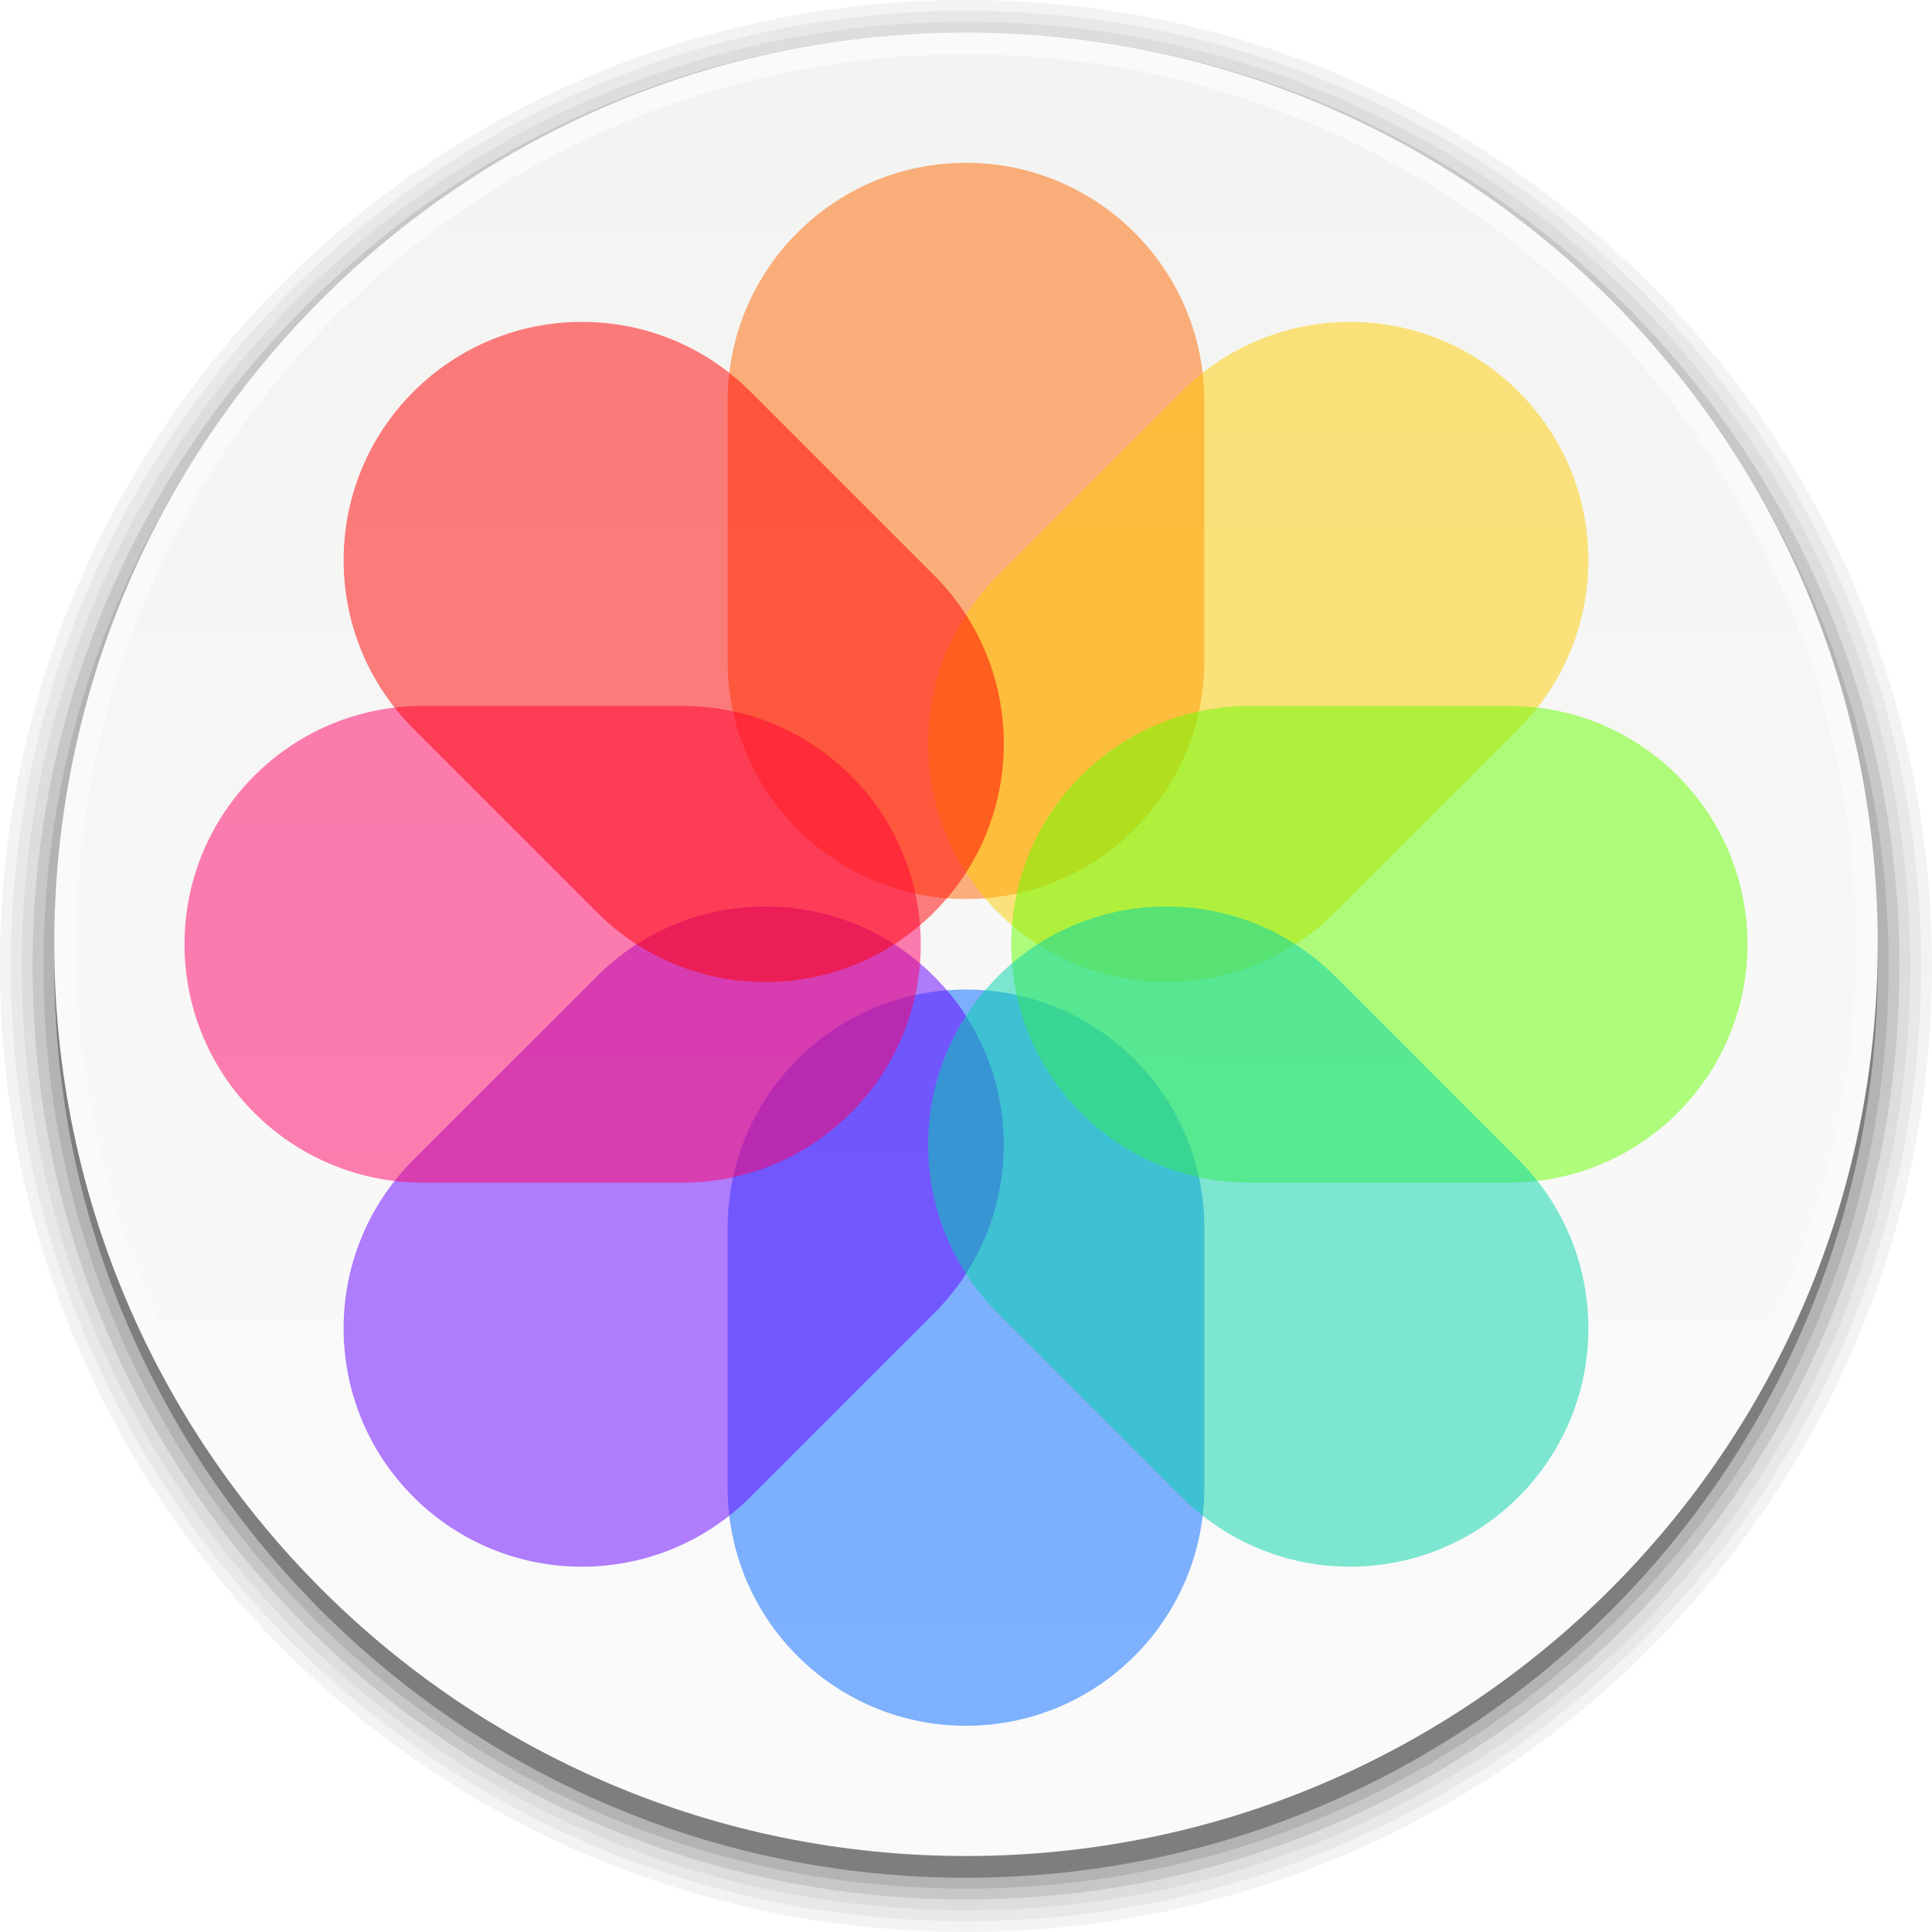
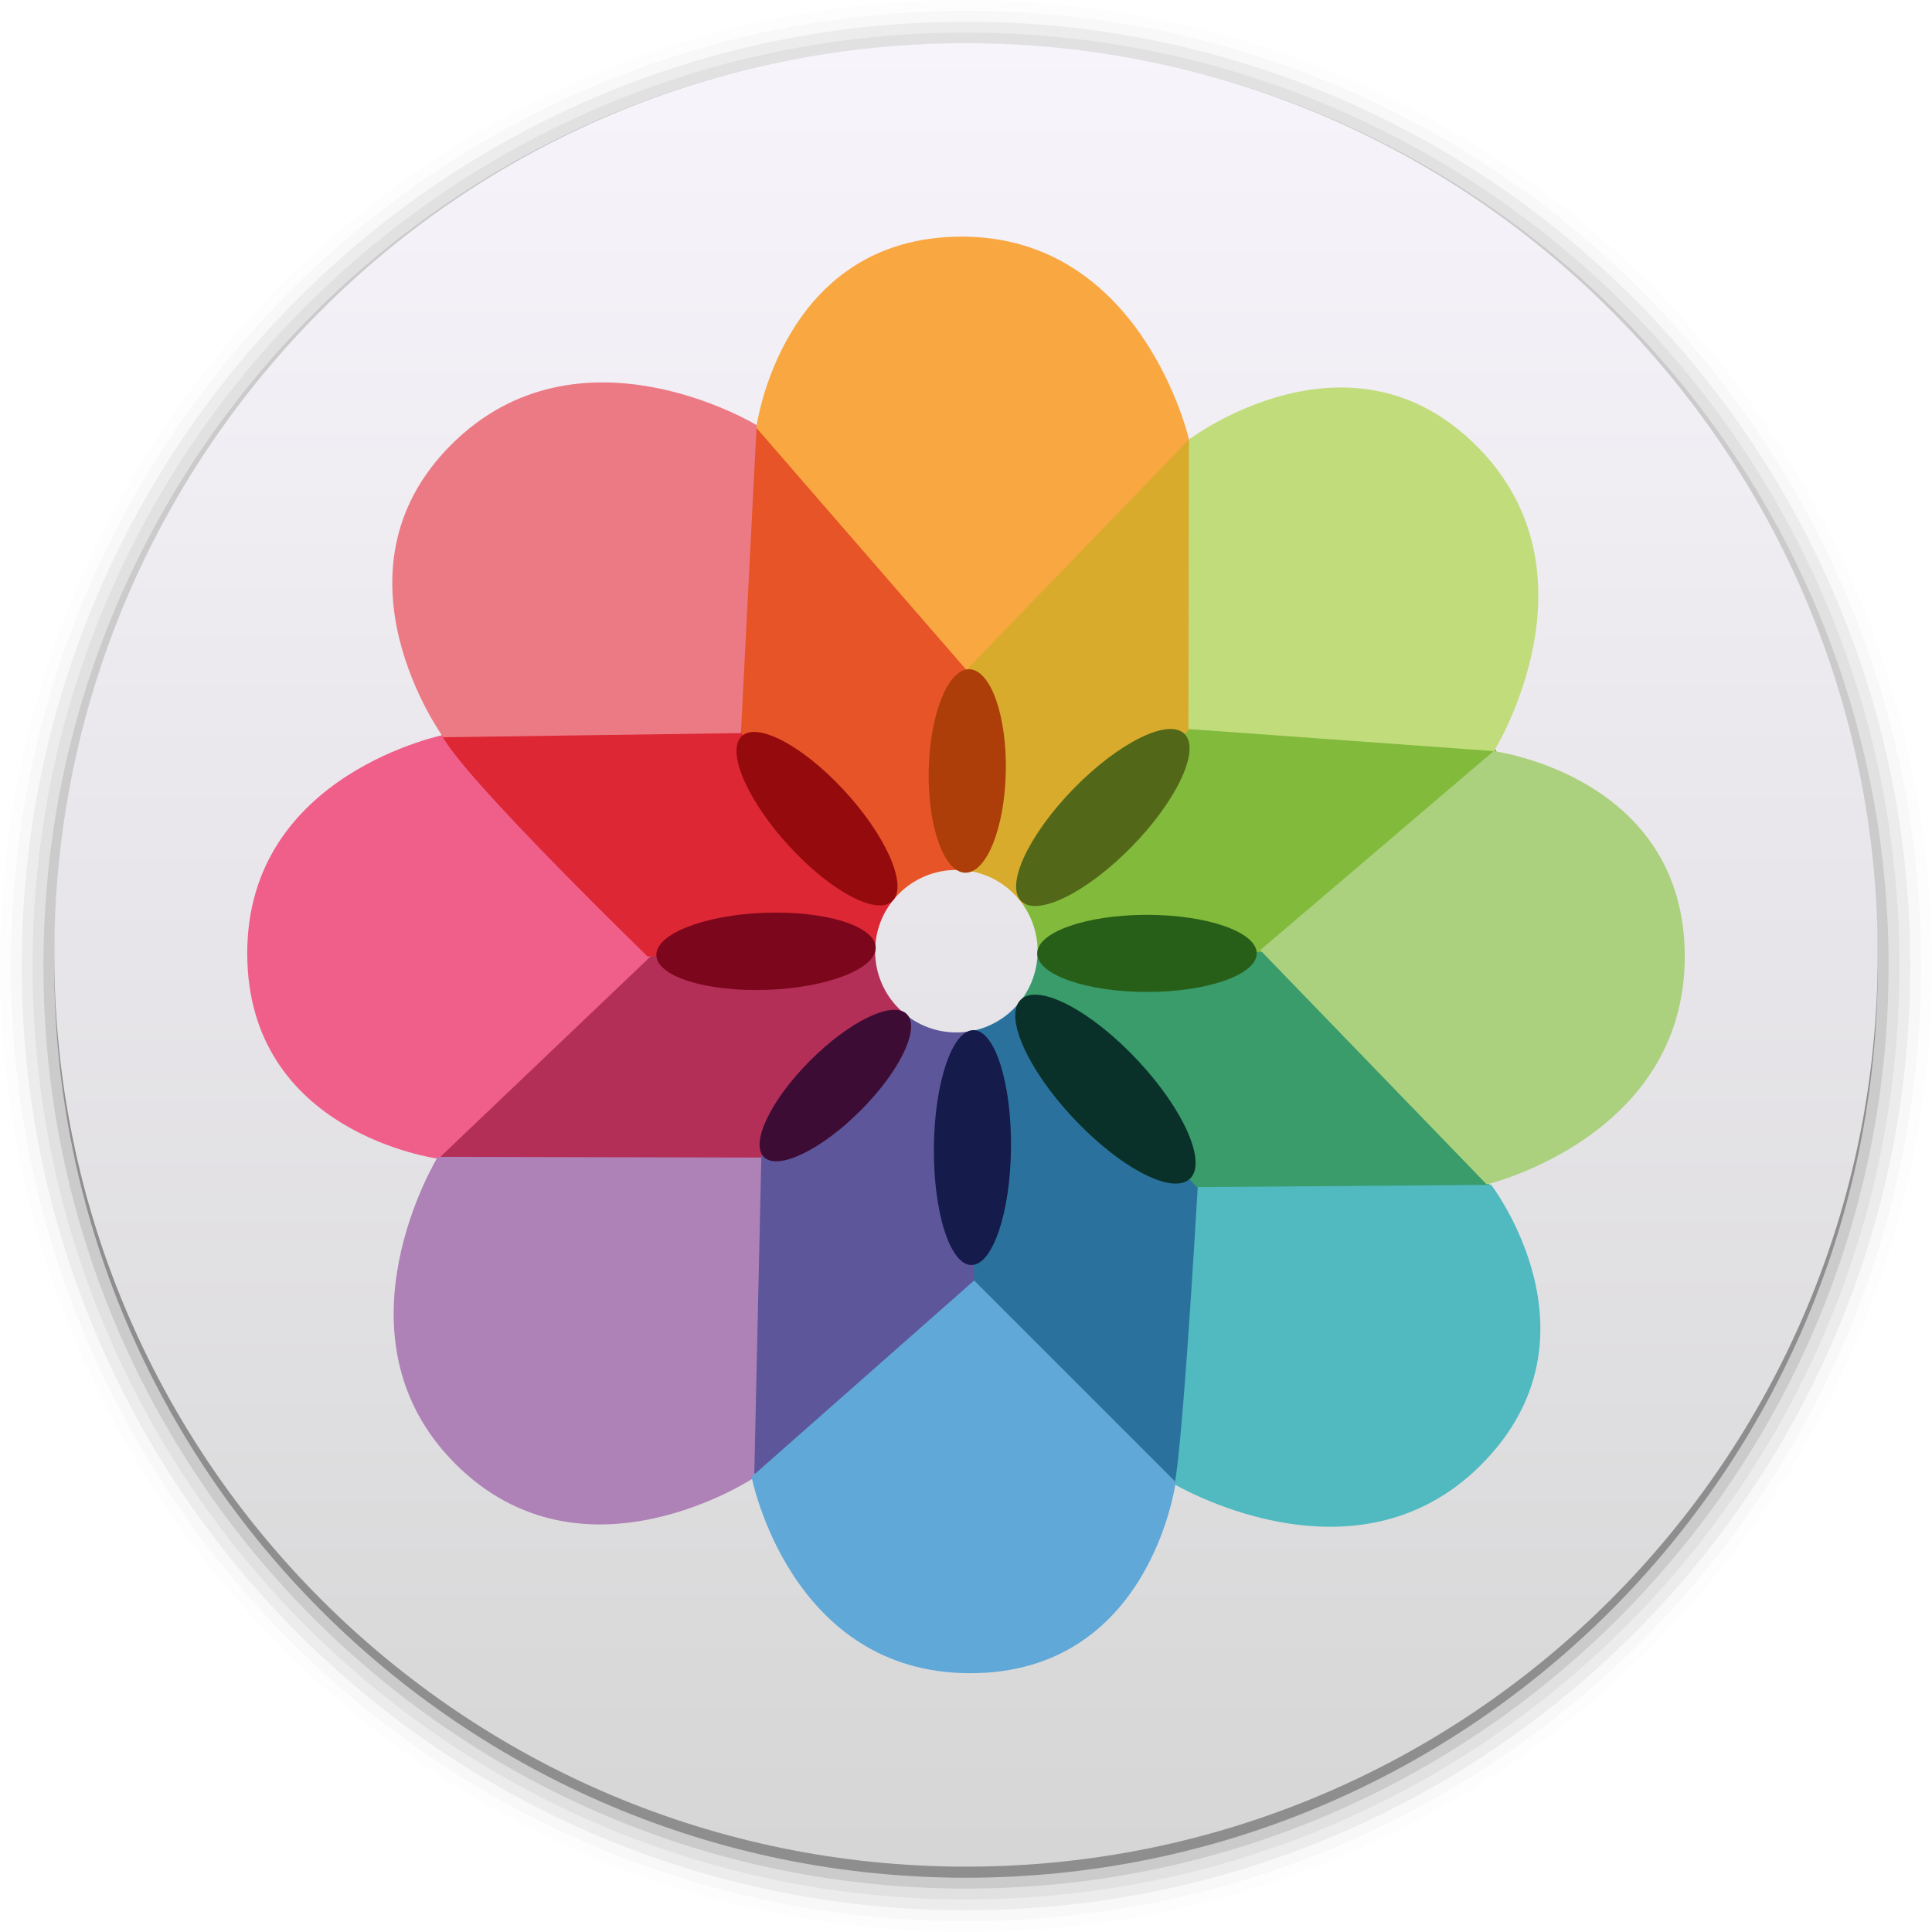
- <svg xmlns="http://www.w3.org/2000/svg" xmlns:xlink="http://www.w3.org/1999/xlink" width="22" height="22" id="svg3145" version="1.1">
-   <defs id="defs3147">
-     <linearGradient id="linearGradient4433">
-       <stop style="stop-color:#f3f4f2;stop-opacity:1;" offset="0" id="stop4435" />
-       <stop style="stop-color:#fafafa;stop-opacity:1;" offset="1" id="stop4437" />
+ <svg xmlns="http://www.w3.org/2000/svg" xmlns:xlink="http://www.w3.org/1999/xlink" width="22" height="22" id="svg2" version="1.1">
+   <defs id="defs4">
+     <linearGradient id="linearGradient6603">
+       <stop id="stop6605" offset="0" style="stop-color:#b6d8eb;stop-opacity:1;" />
+       <stop id="stop6607" offset="1" style="stop-color:#b4dff8;stop-opacity:1;" />
    </linearGradient>
-     <linearGradient xlink:href="#linearGradient4433" id="linearGradient4439" x1="14.684" y1="48.698" x2="14.651" y2="74.816" gradientUnits="userSpaceOnUse" />
-     <linearGradient xlink:href="#linearGradient4433" id="linearGradient3038" gradientUnits="userSpaceOnUse" x1="14.684" y1="48.698" x2="14.651" y2="74.816" />
+     <linearGradient id="linearGradient6386">
+       <stop style="stop-color:#0096ff;stop-opacity:1;" offset="0" id="stop6388" />
+       <stop style="stop-color:#1e5073;stop-opacity:1;" offset="1" id="stop6390" />
+     </linearGradient>
+     <linearGradient id="linearGradient4829">
+       <stop style="stop-color:#f8f4fc;stop-opacity:1;" offset="0" id="stop4831" />
+       <stop style="stop-color:#d6d6d6;stop-opacity:1;" offset="1" id="stop4833" />
+     </linearGradient>
+     <clipPath clipPathUnits="userSpaceOnUse" id="clipPath4282">
+       <rect style="color:#000000;display:inline;overflow:visible;visibility:visible;fill:#4d4d4d;fill-opacity:1;fill-rule:nonzero;stroke:none;stroke-width:9.134;marker:none;enable-background:accumulate" id="rect4284" width="246.875" height="234.375" x="462.5" y="1646.112" ry="17" rx="17" />
+     </clipPath>
+     <linearGradient xlink:href="#linearGradient4829" id="linearGradient4835" x1="102.298" y1="-0.427" x2="102.298" y2="199.165" gradientUnits="userSpaceOnUse" />
+     <linearGradient xlink:href="#linearGradient5423" id="linearGradient5429" x1="408.662" y1="44.604" x2="408.662" y2="562.05" gradientUnits="userSpaceOnUse" />
+     <linearGradient id="linearGradient5423">
+       <stop style="stop-color:#db8451;stop-opacity:1;" offset="0" id="stop5425" />
+       <stop style="stop-color:#c85c29;stop-opacity:1;" offset="1" id="stop5427" />
+     </linearGradient>
+     <linearGradient xlink:href="#linearGradient6386" id="linearGradient5473" x1="99.036" y1="-0.505" x2="99.036" y2="199.84" gradientUnits="userSpaceOnUse" />
+     <linearGradient xlink:href="#linearGradient3986" id="linearGradient3992" x1="78.562" y1="993.662" x2="120.281" y2="993.662" gradientUnits="userSpaceOnUse" />
+     <linearGradient id="linearGradient3986">
+       <stop style="stop-color:#000000;stop-opacity:1;" offset="0" id="stop3988" />
+       <stop style="stop-color:#000000;stop-opacity:0;" offset="1" id="stop3990" />
+     </linearGradient>
+     <linearGradient xlink:href="#linearGradient5423-1" id="linearGradient5473-2" x1="99.036" y1="-0.505" x2="99.036" y2="199.84" gradientUnits="userSpaceOnUse" />
+     <linearGradient id="linearGradient5423-1">
+       <stop style="stop-color:#51b9db;stop-opacity:1;" offset="0" id="stop5425-2" />
+       <stop style="stop-color:#2fabd4;stop-opacity:1;" offset="1" id="stop5427-3" />
+     </linearGradient>
+     <linearGradient y2="199.84" x2="99.036" y1="-0.505" x1="99.036" gradientUnits="userSpaceOnUse" id="linearGradient4119" xlink:href="#linearGradient5423-1" />
+     <linearGradient xlink:href="#linearGradient4829" id="linearGradient4159" x1="100" y1="852.362" x2="100" y2="1052.362" gradientUnits="userSpaceOnUse" />
+     <linearGradient xlink:href="#linearGradient6603" id="linearGradient6418" x1="100" y1="852.362" x2="100" y2="1052.362" gradientUnits="userSpaceOnUse" />
+     <linearGradient xlink:href="#linearGradient6386-3" id="linearGradient5473-21" x1="99.036" y1="-0.505" x2="99.036" y2="199.84" gradientUnits="userSpaceOnUse" />
+     <linearGradient id="linearGradient6386-3">
+       <stop style="stop-color:#36acff;stop-opacity:1;" offset="0" id="stop6388-7" />
+       <stop style="stop-color:#3489c5;stop-opacity:1;" offset="1" id="stop6390-9" />
+     </linearGradient>
+     <linearGradient xlink:href="#linearGradient4829-3" id="linearGradient6418-5" x1="100" y1="852.362" x2="100" y2="1052.362" gradientUnits="userSpaceOnUse" />
+     <linearGradient id="linearGradient4829-3">
+       <stop style="stop-color:#f4fbfc;stop-opacity:1;" offset="0" id="stop4831-8" />
+       <stop style="stop-color:#d6d6d6;stop-opacity:1;" offset="1" id="stop4833-9" />
+     </linearGradient>
+     <linearGradient xlink:href="#linearGradient4829-0" id="linearGradient4835-5" x1="102.298" y1="-0.427" x2="102.298" y2="199.165" gradientUnits="userSpaceOnUse" />
+     <linearGradient id="linearGradient4829-0">
+       <stop style="stop-color:#f8f4fc;stop-opacity:1;" offset="0" id="stop4831-1" />
+       <stop style="stop-color:#d6d6d6;stop-opacity:1;" offset="1" id="stop4833-5" />
+     </linearGradient>
+     <linearGradient y2="199.165" x2="102.298" y1="-0.427" x1="102.298" gradientUnits="userSpaceOnUse" id="linearGradient6635" xlink:href="#linearGradient4829-0" />
+     <clipPath clipPathUnits="userSpaceOnUse" id="clipPath6654">
+       <circle style="color:#000000;display:inline;overflow:visible;visibility:visible;fill:url(#linearGradient6658);fill-opacity:1;fill-rule:nonzero;stroke:none;stroke-width:9.134;marker:none;enable-background:accumulate" id="path6656" transform="matrix(0.3164063,0,0,0.3164063,-149.2188,1080.487)" cx="100" cy="100" r="100" />
+     </clipPath>
+     <linearGradient xlink:href="#linearGradient4829-0" id="linearGradient6658" gradientUnits="userSpaceOnUse" x1="102.298" y1="-0.427" x2="102.298" y2="199.165" />
+     <clipPath clipPathUnits="userSpaceOnUse" id="clipPath6654-6">
+       <circle style="color:#000000;display:inline;overflow:visible;visibility:visible;fill:url(#linearGradient6658);fill-opacity:1;fill-rule:nonzero;stroke:none;stroke-width:9.134;marker:none;enable-background:accumulate" id="path6656-3" transform="matrix(0.3164063,0,0,0.3164063,-149.2188,1080.487)" cx="100" cy="100" r="100" />
+     </clipPath>
+     <linearGradient xlink:href="#linearGradient4829" id="linearGradient7394" x1="-156.753" y1="50.381" x2="-156.753" y2="118.397" gradientUnits="userSpaceOnUse" />
  </defs>
-   <g id="layer7" style="display:inline" />
-   <g id="layer6" style="display:inline" />
-   <g id="layer5" style="display:inline" />
-   <g id="layer4" style="display:inline" />
-   <g id="layer3" style="display:inline" />
-   <g id="layer2" style="display:inline" />
-   <g id="layer1" style="display:inline" />
-   <g id="layer8" style="display:inline">
-     <g id="g3019" transform="matrix(0.247191,0,0,0.247191,-0.8651685,-1.112359)">
-       <path transform="matrix(1.21024,0,0,1.053894,84.18681,1.694637)" d="m 6.869,44.886 c 0,23.32 -16.462,42.224 -36.77,42.224 -20.307,0 -36.77,-18.904 -36.77,-42.224 0,-23.32 16.462,-42.224 36.77,-42.224 20.307,0 36.77,18.904 36.77,42.224 z" id="path4505" style="opacity:0.05;fill:#000000;fill-opacity:1;stroke-width:1.113;stroke-miterlimit:4;stroke-dasharray:none;display:inline" />
-       <path transform="matrix(0.9552144,0,0,0.9347163,112.4561,-16.74993)" d="m -21.415,70.342 c 0,25.998 -20.623,47.073 -46.063,47.073 -25.44,0 -46.063,-21.075 -46.063,-47.073 0,-25.998 20.623,-47.073 46.063,-47.073 25.44,0 46.063,21.075 46.063,47.073 z" id="path4502" style="opacity:0.05;fill:#000000;fill-opacity:1;stroke-width:1.113;stroke-miterlimit:4;stroke-dasharray:none;display:inline" />
-       <path transform="matrix(0.9742716,0,0,0.9527169,101.7353,-35.53162)" d="m -10.506,88.727 c 0,25.217 -19.99,45.659 -44.649,45.659 -24.659,0 -44.649,-20.442 -44.649,-45.659 0,-25.217 19.99,-45.659 44.649,-45.659 24.659,0 44.649,20.442 44.649,45.659 z" id="path4499" style="opacity:0.05;fill:#000000;fill-opacity:1;stroke-width:1.113;stroke-miterlimit:4;stroke-dasharray:none;display:inline" />
-       <path transform="matrix(0.9066265,0,0,0.9495268,71.83133,-28.72555)" d="m 21.143,81.857 c 0,25.011 -21.234,45.286 -47.429,45.286 -26.194,0 -47.429,-20.275 -47.429,-45.286 0,-25.011 21.234,-45.286 47.429,-45.286 26.194,0 47.429,20.275 47.429,45.286 z" id="path4496" style="opacity:0.1;fill:#000000;fill-opacity:1;stroke-width:1.113;stroke-miterlimit:4;stroke-dasharray:none;display:inline" />
-       <path transform="matrix(1.27881,0,0,1.263449,25.91033,-32.85417)" d="m 50.508,64.786 c 0,18.578 -14.879,33.638 -33.234,33.638 -18.355,0 -33.234,-15.06 -33.234,-33.638 0,-18.578 14.879,-33.638 33.234,-33.638 18.355,0 33.234,15.06 33.234,33.638 z" id="path4491" style="opacity:0.1;fill:#000000;fill-opacity:1;stroke-width:1.113;stroke-miterlimit:4;stroke-dasharray:none;display:inline" />
-       <path transform="matrix(1.267618,0,0,1.354328,17.52439,-19.86242)" d="m 57.175,50.846 c 0,17.127 -14.834,31.012 -33.133,31.012 -18.299,0 -33.133,-13.884 -33.133,-31.012 0,-17.127 14.834,-31.012 33.133,-31.012 18.299,0 33.133,13.884 33.133,31.012 z" id="path4462" style="opacity:0.3;fill:#000000;fill-opacity:1;stroke-width:1.113;stroke-miterlimit:4;stroke-dasharray:none;display:inline" />
-       <path transform="matrix(1.077147,0,0,1.071595,-3.575127,-5.945273)" d="m 86.873,50.341 c 0,21.646 -17.457,39.194 -38.992,39.194 -21.535,0 -38.992,-17.548 -38.992,-39.194 0,-21.646 17.457,-39.194 38.992,-39.194 21.535,0 38.992,17.548 38.992,39.194 z" id="path3153" style="fill:#fafaf9;fill-opacity:1;stroke-width:1.113;stroke-miterlimit:4;stroke-dasharray:none;display:inline" />
-       <path transform="matrix(1.035406,0,0,2.803923,32.93878,-126.0083)" d="m 54.144,62.059 c 0,8.076 -17.729,14.622 -39.598,14.622 -21.869,0 -39.598,-6.547 -39.598,-14.622 0,-8.076 17.729,-14.622 39.598,-14.622 21.869,0 39.598,6.547 39.598,14.622 z" id="path4431" style="fill:url(#linearGradient3038);fill-opacity:1;stroke-width:1.113;stroke-miterlimit:4;stroke-dasharray:none;display:inline" />
-       <g id="g4507" transform="translate(-185,-944.8622)">
-         <rect style="opacity:0.5;fill:#ff6600;fill-opacity:1;stroke:none" id="rect3163" width="21.961" height="33.915" x="222.019" y="956.862" rx="10.981" ry="10.981" />
-         <rect ry="10.981" rx="10.981" y="994.947" x="222.019" height="33.915" width="21.961" id="rect3165" style="opacity:0.5;fill:#0066ff;fill-opacity:1;stroke:none" />
-         <rect ry="10.981" rx="10.981" transform="matrix(0.7071068,0.7071068,-0.7071068,0.7071068,0,0)" y="501.304" x="855.835" height="33.915" width="21.961" id="rect3167" style="opacity:0.5;fill:#ffcc00;fill-opacity:1;stroke:none" />
-         <rect style="opacity:0.5;fill:#6600ff;fill-opacity:1;stroke:none" id="rect3169" width="21.961" height="33.915" x="855.835" y="539.389" rx="10.981" ry="10.981" transform="matrix(0.7071068,0.7071068,-0.7071068,0.7071068,0,0)" />
-         <rect style="opacity:0.5;fill:#66ff00;fill-opacity:1;stroke:none" id="rect3171" width="21.961" height="33.915" x="981.881" y="-269" transform="matrix(0,1,-1,0,0,0)" rx="10.981" ry="10.981" />
-         <rect transform="matrix(0,1,-1,0,0,0)" ry="10.981" rx="10.981" y="-230.915" x="981.881" height="33.915" width="21.961" id="rect3173" style="opacity:0.5;fill:#ff0066;fill-opacity:1;stroke:none" />
-         <rect ry="10.981" rx="10.981" transform="matrix(-0.7071068,0.7071068,-0.7071068,-0.7071068,0,0)" y="-902.815" x="526.323" height="33.915" width="21.961" id="rect3175" style="opacity:0.5;fill:#00d4aa;fill-opacity:1;stroke:none" />
-         <rect style="opacity:0.5;fill:#ff0000;fill-opacity:1;stroke:none" id="rect3177" width="21.961" height="33.915" x="526.323" y="-864.731" rx="10.981" ry="10.981" transform="matrix(-0.7071068,0.7071068,-0.7071068,-0.7071068,0,0)" />
+   <g id="layer2" />
+   <g id="layer1" transform="translate(0,-852.3622)" style="display:inline">
+     <g id="g3429" transform="matrix(0.1803279,0,0,0.1803279,-0.540983,697.9903)">
+       <g transform="translate(-284,1145.062)" id="g4280">
+         <circle r="61" cy="-228" cx="348" style="display:inline;opacity:0.01;fill:#000000;fill-opacity:1;stroke-width:1.113;stroke-miterlimit:4;stroke-dasharray:none" id="path4505" />
+         <circle r="60.315" cy="-228" cx="348" style="display:inline;opacity:0.02;fill:#000000;fill-opacity:1;stroke-width:1.113;stroke-miterlimit:4;stroke-dasharray:none" id="path4502" />
+         <ellipse ry="59.629" rx="59.629" cy="-228" cx="348" style="display:inline;opacity:0.05;fill:#000000;fill-opacity:1;stroke-width:1.113;stroke-miterlimit:4;stroke-dasharray:none" id="path4499" />
+         <ellipse ry="58.944" rx="58.944" cy="-228" cx="348" style="display:inline;opacity:0.05;fill:#000000;fill-opacity:1;stroke-width:1.113;stroke-miterlimit:4;stroke-dasharray:none" id="path4496" />
+         <ellipse ry="58.258" rx="58.258" cy="-228" cx="348" style="display:inline;opacity:0.1;fill:#000000;fill-opacity:1;stroke-width:1.113;stroke-miterlimit:4;stroke-dasharray:none" id="path4491" />
+         <ellipse ry="57.573" rx="57.573" cy="-228" cx="348" style="display:inline;opacity:0.3;fill:#000000;fill-opacity:1;stroke-width:1.113;stroke-miterlimit:4;stroke-dasharray:none" id="path4462" />
+       </g>
+       <g transform="matrix(0.9613829,0,0,0.9613829,3.863862,32.07238)" id="g7361">
+         <g transform="matrix(0.57573,0,0,0.57573,4.946692,368.6891)" id="g3414">
+           <circle r="100" cy="100" cx="100" style="color:#000000;display:inline;overflow:visible;visibility:visible;fill:url(#linearGradient4835);fill-opacity:1;fill-rule:nonzero;stroke:none;stroke-width:9.134;marker:none;enable-background:accumulate" id="path4188" transform="matrix(1.040168,0,0,1.040168,-3.961224,853.2395)" />
+           <path id="path7033-6-4" d="m 123.49,1017.456 c 0,0 20.728,12.575 35.301,-1.998 14.573,-14.573 1.162,-31.997 1.162,-31.997 l -35.499,-1.149 z" style="display:inline;fill:#50bac0;fill-opacity:1;stroke:none" />
+           <path id="path7035" d="m 39.56,980.361 c 0,0 -0.149,0.448 37.037,0.075 l 16.152,-16.712 -1.547,-7.693 -27.949,0.406 z" style="display:inline;fill:#b32f58;fill-opacity:1;stroke:none" />
+           <path id="path7033" d="m 40.79,932.075 c 0,0 -22.736,4.379 -22.736,24.988 0,20.609 21.804,23.447 21.804,23.447 L 64.412,957.106 Z" style="display:inline;fill:#ef5f8a;fill-opacity:1;stroke:none" />
+           <path id="path7035-1" d="m 75.981,1016.791 c 0,0 2.509,-0.659 25.566,-22.352 l 1.808,-28.686 -9.585,-3.111 -22.991,23.723 z" style="display:inline;fill:#5d569b;fill-opacity:1;stroke:none" />
+           <path id="path7033-6" d="m 39.802,980.291 c 0,0 -12.575,20.457 1.998,35.03 14.573,14.573 34.093,1.567 34.093,1.567 l 0.811,-36.513 z" style="display:inline;fill:#ae81b7;fill-opacity:1;stroke:none" />
+           <path id="path7035-9" d="m 123.831,1017.698 c 0,0 0.786,-1.811 2.711,-34.807 l -19.969,-21.355 -5.995,4.11 0.478,33.832 z" style="display:inline;fill:#2a729d;fill-opacity:1;stroke:none" />
+           <path id="path7033-62" d="m 75.593,1016.802 c 0,0 4.331,22.402 24.94,22.402 20.61,0 23.447,-21.804 23.447,-21.804 l -22.999,-22.999 z" style="display:inline;fill:#60a8d8;fill-opacity:1;stroke:none" />
+           <path id="path7035-1-7" d="m 159.771,983.49 c 0,0 -2.349,-2.983 -23.556,-26.816 l -30.032,0.009 0.082,5.414 20.121,21.65 z" style="display:inline;fill:#3a9b6b;fill-opacity:1;stroke:none" />
+           <path id="path7035-2" d="m 160.552,934.151 c 0,0 2.091,-3.099 -35.096,-2.726 l -19.337,20.235 0.053,5.265 36.16,0 z" style="display:inline;fill:#82ba3c;fill-opacity:1;stroke:none" />
+           <path id="path7033-7" d="m 159.464,983.441 c 0,0 22.593,-5.382 22.593,-25.992 0,-20.609 -21.804,-23.447 -21.804,-23.447 l -26.631,22.712 z" style="display:inline;fill:#abd17f;fill-opacity:1;stroke:none" />
+           <path id="path7035-1-0" d="m 126.655,898.14 c 0,0 -4.505,-0.792 -30.536,25.766 l 4.051,24.452 6.184,3.529 23.496,-24.975 z" style="display:inline;fill:#d8ab2d;fill-opacity:1;stroke:none" />
+           <path id="path7033-6-5" d="m 160.298,934.006 c 0,0 12.587,-20.241 -1.986,-34.814 -14.573,-14.573 -32.822,-0.731 -32.822,-0.731 l -0.054,33.025 z" style="display:inline;fill:#c1dc7b;fill-opacity:1;stroke:none" />
+           <path id="path7035-9-2" d="m 76.28,896.815 c 0,0 -3.194,-1.628 -2.82,35.559 l 18.165,20.594 8.952,-4.627 -0.579,-32.916 z" style="display:inline;fill:#e75427;fill-opacity:1;stroke:none" />
+           <path id="path7033-62-2" d="m 125.499,898.454 c 0,0 -5.312,-23.145 -25.921,-23.145 -20.61,0 -23.447,21.804 -23.447,21.804 l 23.97,27.629 z" style="display:inline;fill:#f9a740;fill-opacity:1;stroke:none" />
+           <path id="path7035-1-7-2" d="m 40.198,931.515 c 0,0 -3.029,-0.104 23.53,25.927 8.061,-0.44 14.122,-0.503 27.488,-1.233 l 0.767,-5.749 -17.838,-18.817 z" style="display:inline;fill:#dd2735;fill-opacity:1;stroke:none" />
+           <path id="path7033-6-4-4" d="m 76.172,896.814 c 0,0 -20.278,-12.333 -34.852,2.24 -14.573,14.573 -0.898,33.37 -0.898,33.37 l 33.951,-0.475 z" style="display:inline;fill:#ec7a84;fill-opacity:1;stroke:none" />
+           <circle r="3.031" cy="84.25" cx="-157.094" id="path7176" style="color:#000000;display:inline;overflow:visible;visibility:visible;fill:url(#linearGradient7394);fill-opacity:1;fill-rule:nonzero;stroke:none;stroke-width:14.01;marker:none;enable-background:accumulate" transform="matrix(3.058568,0,0,3.058568,579.4388,699.1463)" />
+           <ellipse ry="1.438" rx="4.094" cy="84.531" cx="-164.281" transform="matrix(3.056499,-0.1125069,0.1125069,3.056499,569.8562,679.9933)" id="path7178" style="color:#000000;display:inline;overflow:visible;visibility:visible;fill:#7c061b;fill-opacity:1;fill-rule:nonzero;stroke:none;stroke-width:14.01;marker:none;enable-background:accumulate" />
+           <ellipse ry="1.438" rx="4.094" cy="84.531" cx="-164.281" id="path7178-5" style="color:#000000;display:inline;overflow:visible;visibility:visible;fill:#275f18;fill-opacity:1;fill-rule:nonzero;stroke:none;stroke-width:14.01;marker:none;enable-background:accumulate" transform="matrix(3.058568,0,0,3.058568,623.1654,698.538)" />
+           <ellipse ry="1.438" rx="4.094" cy="84.531" cx="-164.281" id="path7178-6" style="color:#000000;display:inline;overflow:visible;visibility:visible;fill:#ae3e09;fill-opacity:1;fill-rule:nonzero;stroke:none;stroke-width:14.01;marker:none;enable-background:accumulate" transform="matrix(-0.05702423,2.835118,-3.05795,-0.06150617,349.324,1407.228)" />
+           <ellipse ry="1.438" rx="4.094" cy="84.531" cx="-164.281" id="path7178-6-1" style="color:#000000;display:inline;overflow:visible;visibility:visible;fill:#151b4a;fill-opacity:1;fill-rule:nonzero;stroke:none;stroke-width:14.01;marker:none;enable-background:accumulate" transform="matrix(-0.03181945,3.273036,-3.058424,-0.02973306,354.095,1519.447)" />
+           <ellipse ry="1.438" rx="4.094" cy="84.531" cx="-164.281" id="path7178-9" style="color:#000000;display:inline;overflow:visible;visibility:visible;fill:#950a0d;fill-opacity:1;fill-rule:nonzero;stroke:none;stroke-width:14.01;marker:none;enable-background:accumulate" transform="matrix(2.116016,2.27953,-2.116016,2.27953,609.5468,1123.505)" />
+           <ellipse ry="1.438" rx="4.094" cy="84.531" cx="-164.281" id="path7178-5-9" style="color:#000000;display:inline;overflow:visible;visibility:visible;fill:#093129;fill-opacity:1;fill-rule:nonzero;stroke:none;stroke-width:14.01;marker:none;enable-background:accumulate" transform="matrix(2.341393,2.510486,-2.59379,2.248759,719.8644,1194.905)" />
+           <ellipse ry="1.438" rx="4.094" cy="84.531" cx="-164.281" id="path7178-6-4" style="color:#000000;display:inline;overflow:visible;visibility:visible;fill:#526718;fill-opacity:1;fill-rule:nonzero;stroke:none;stroke-width:14.01;marker:none;enable-background:accumulate" transform="matrix(-2.27953,2.326248,-2.27953,-2.326248,-66.12709,1520.377)" />
+           <ellipse ry="1.438" rx="4.094" cy="84.531" cx="-164.281" id="path7178-6-1-8" style="color:#000000;display:inline;overflow:visible;visibility:visible;fill:#3d0c34;fill-opacity:1;fill-rule:nonzero;stroke:none;stroke-width:14.01;marker:none;enable-background:accumulate" transform="matrix(-1.991434,1.991434,-1.991434,-1.991434,-73.6663,1467.654)" />
+         </g>
      </g>
    </g>
  </g>
</svg>
